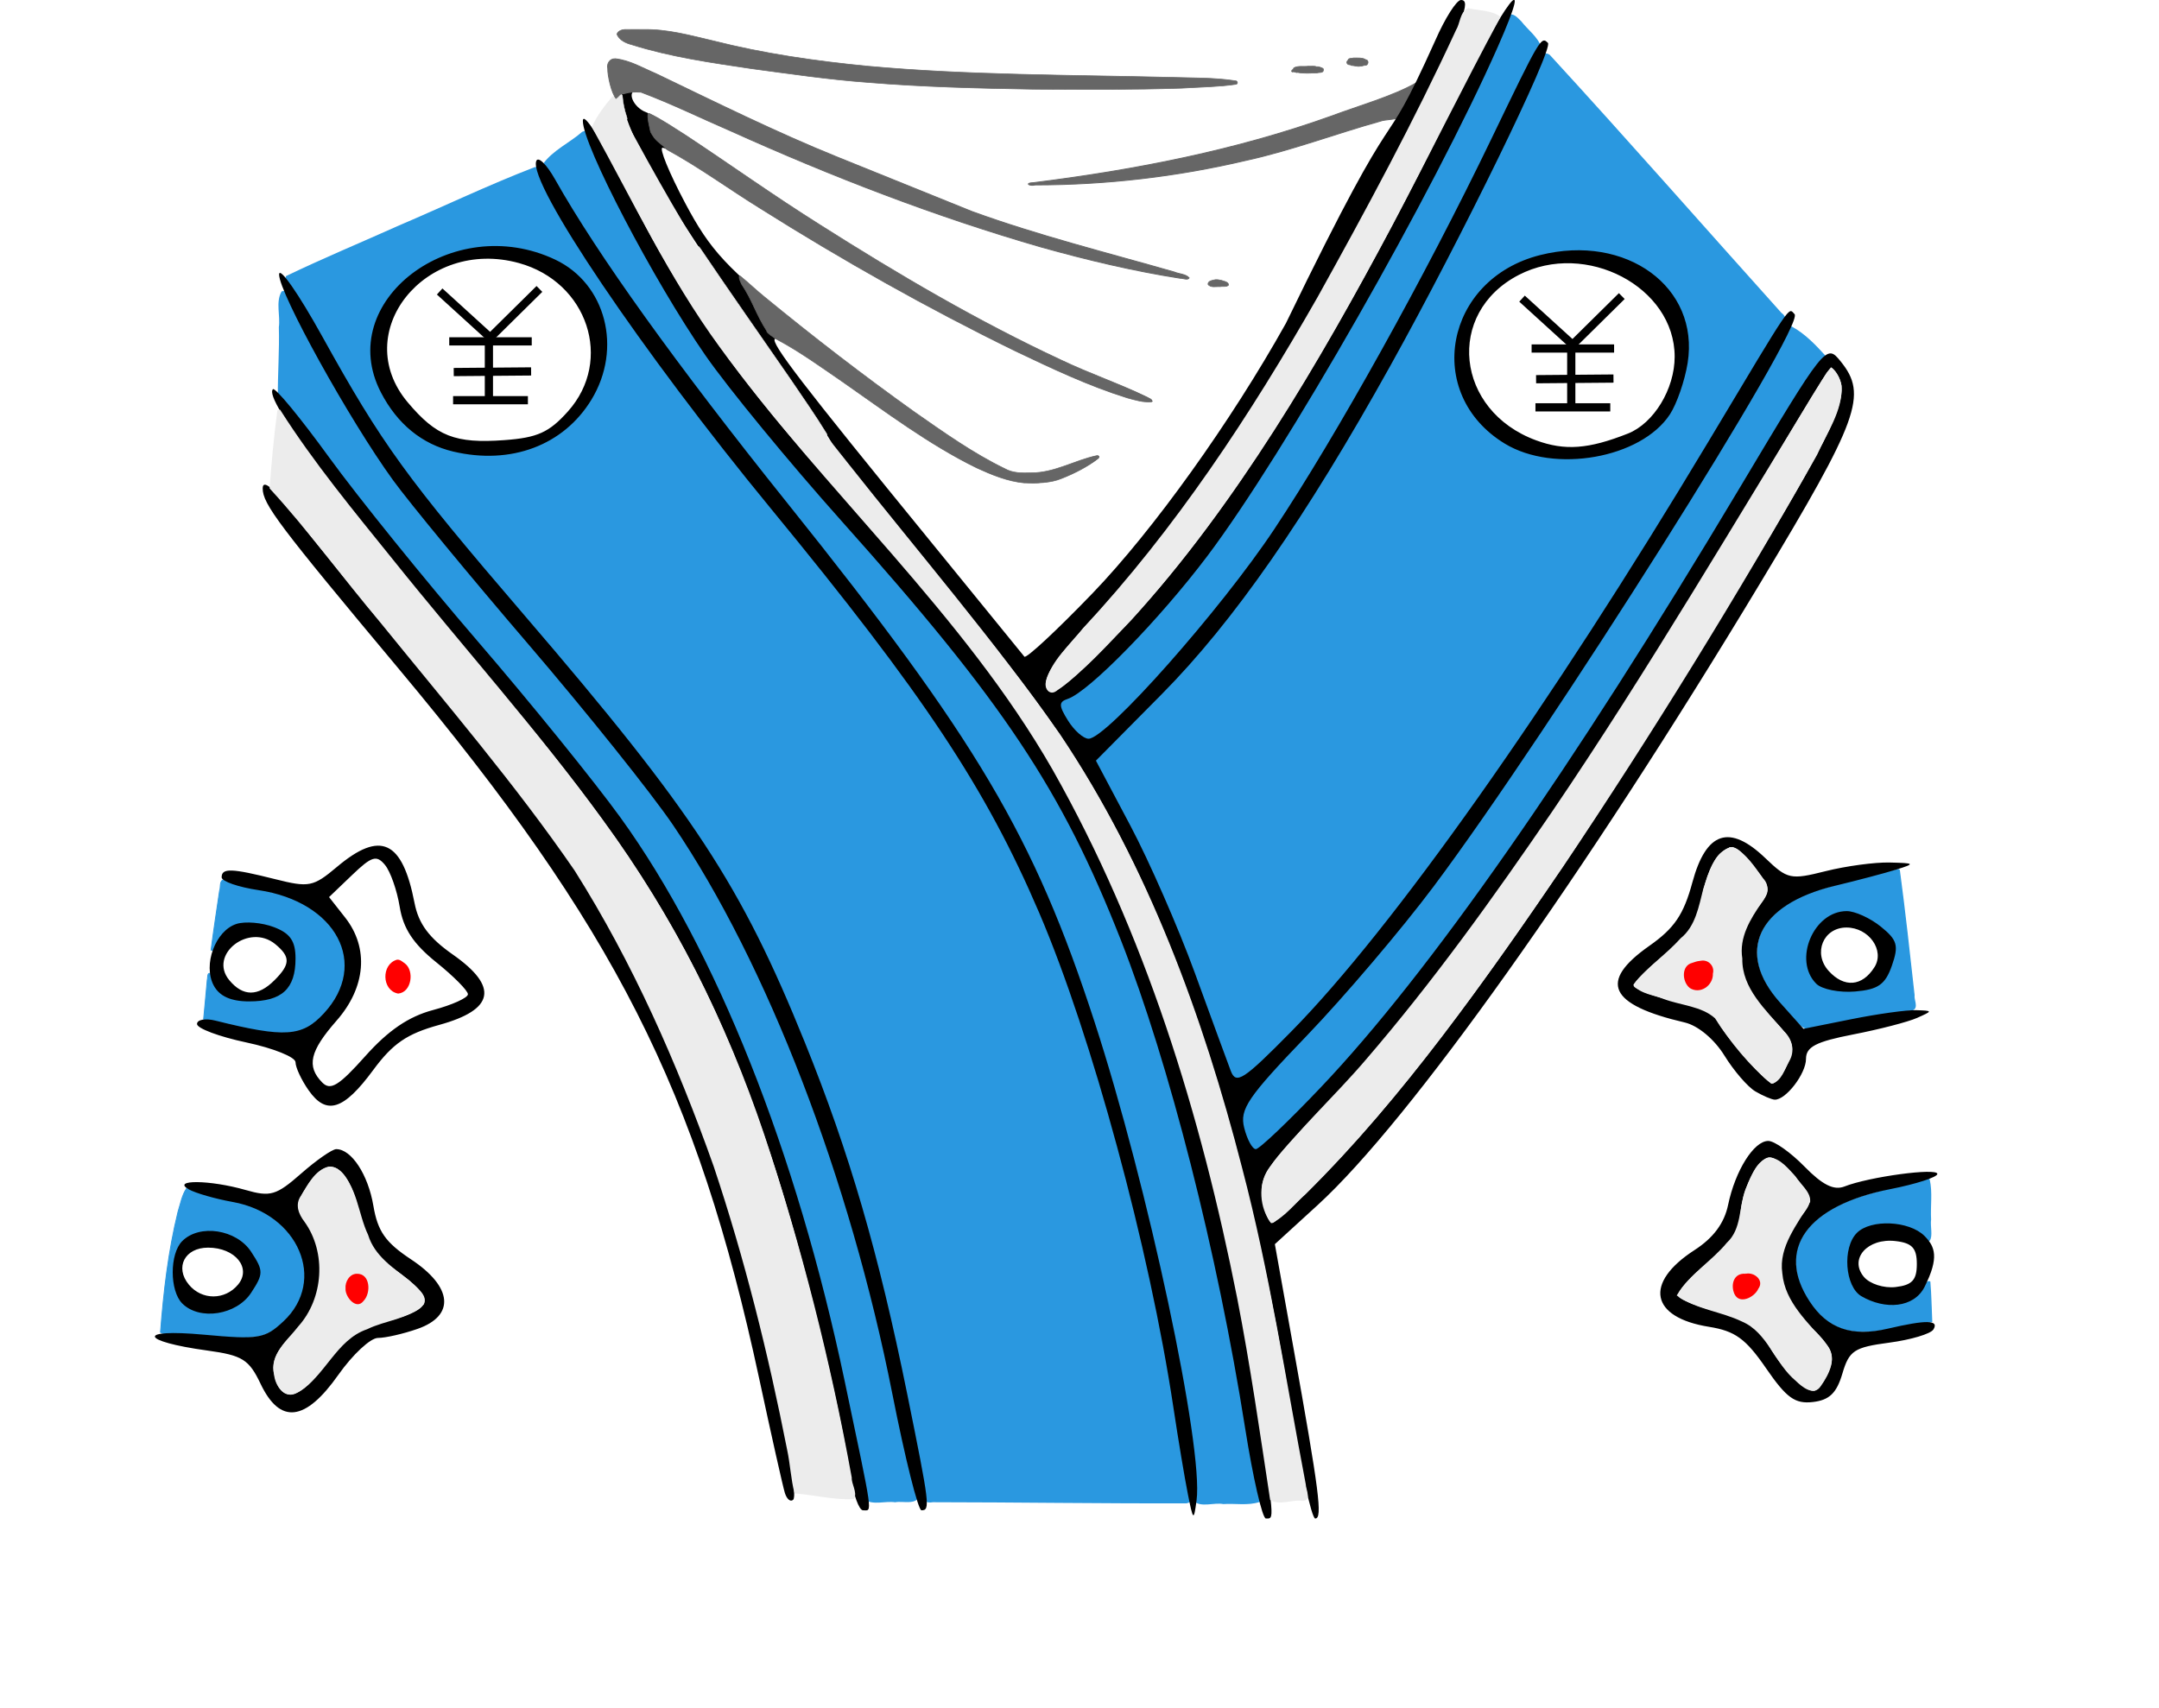
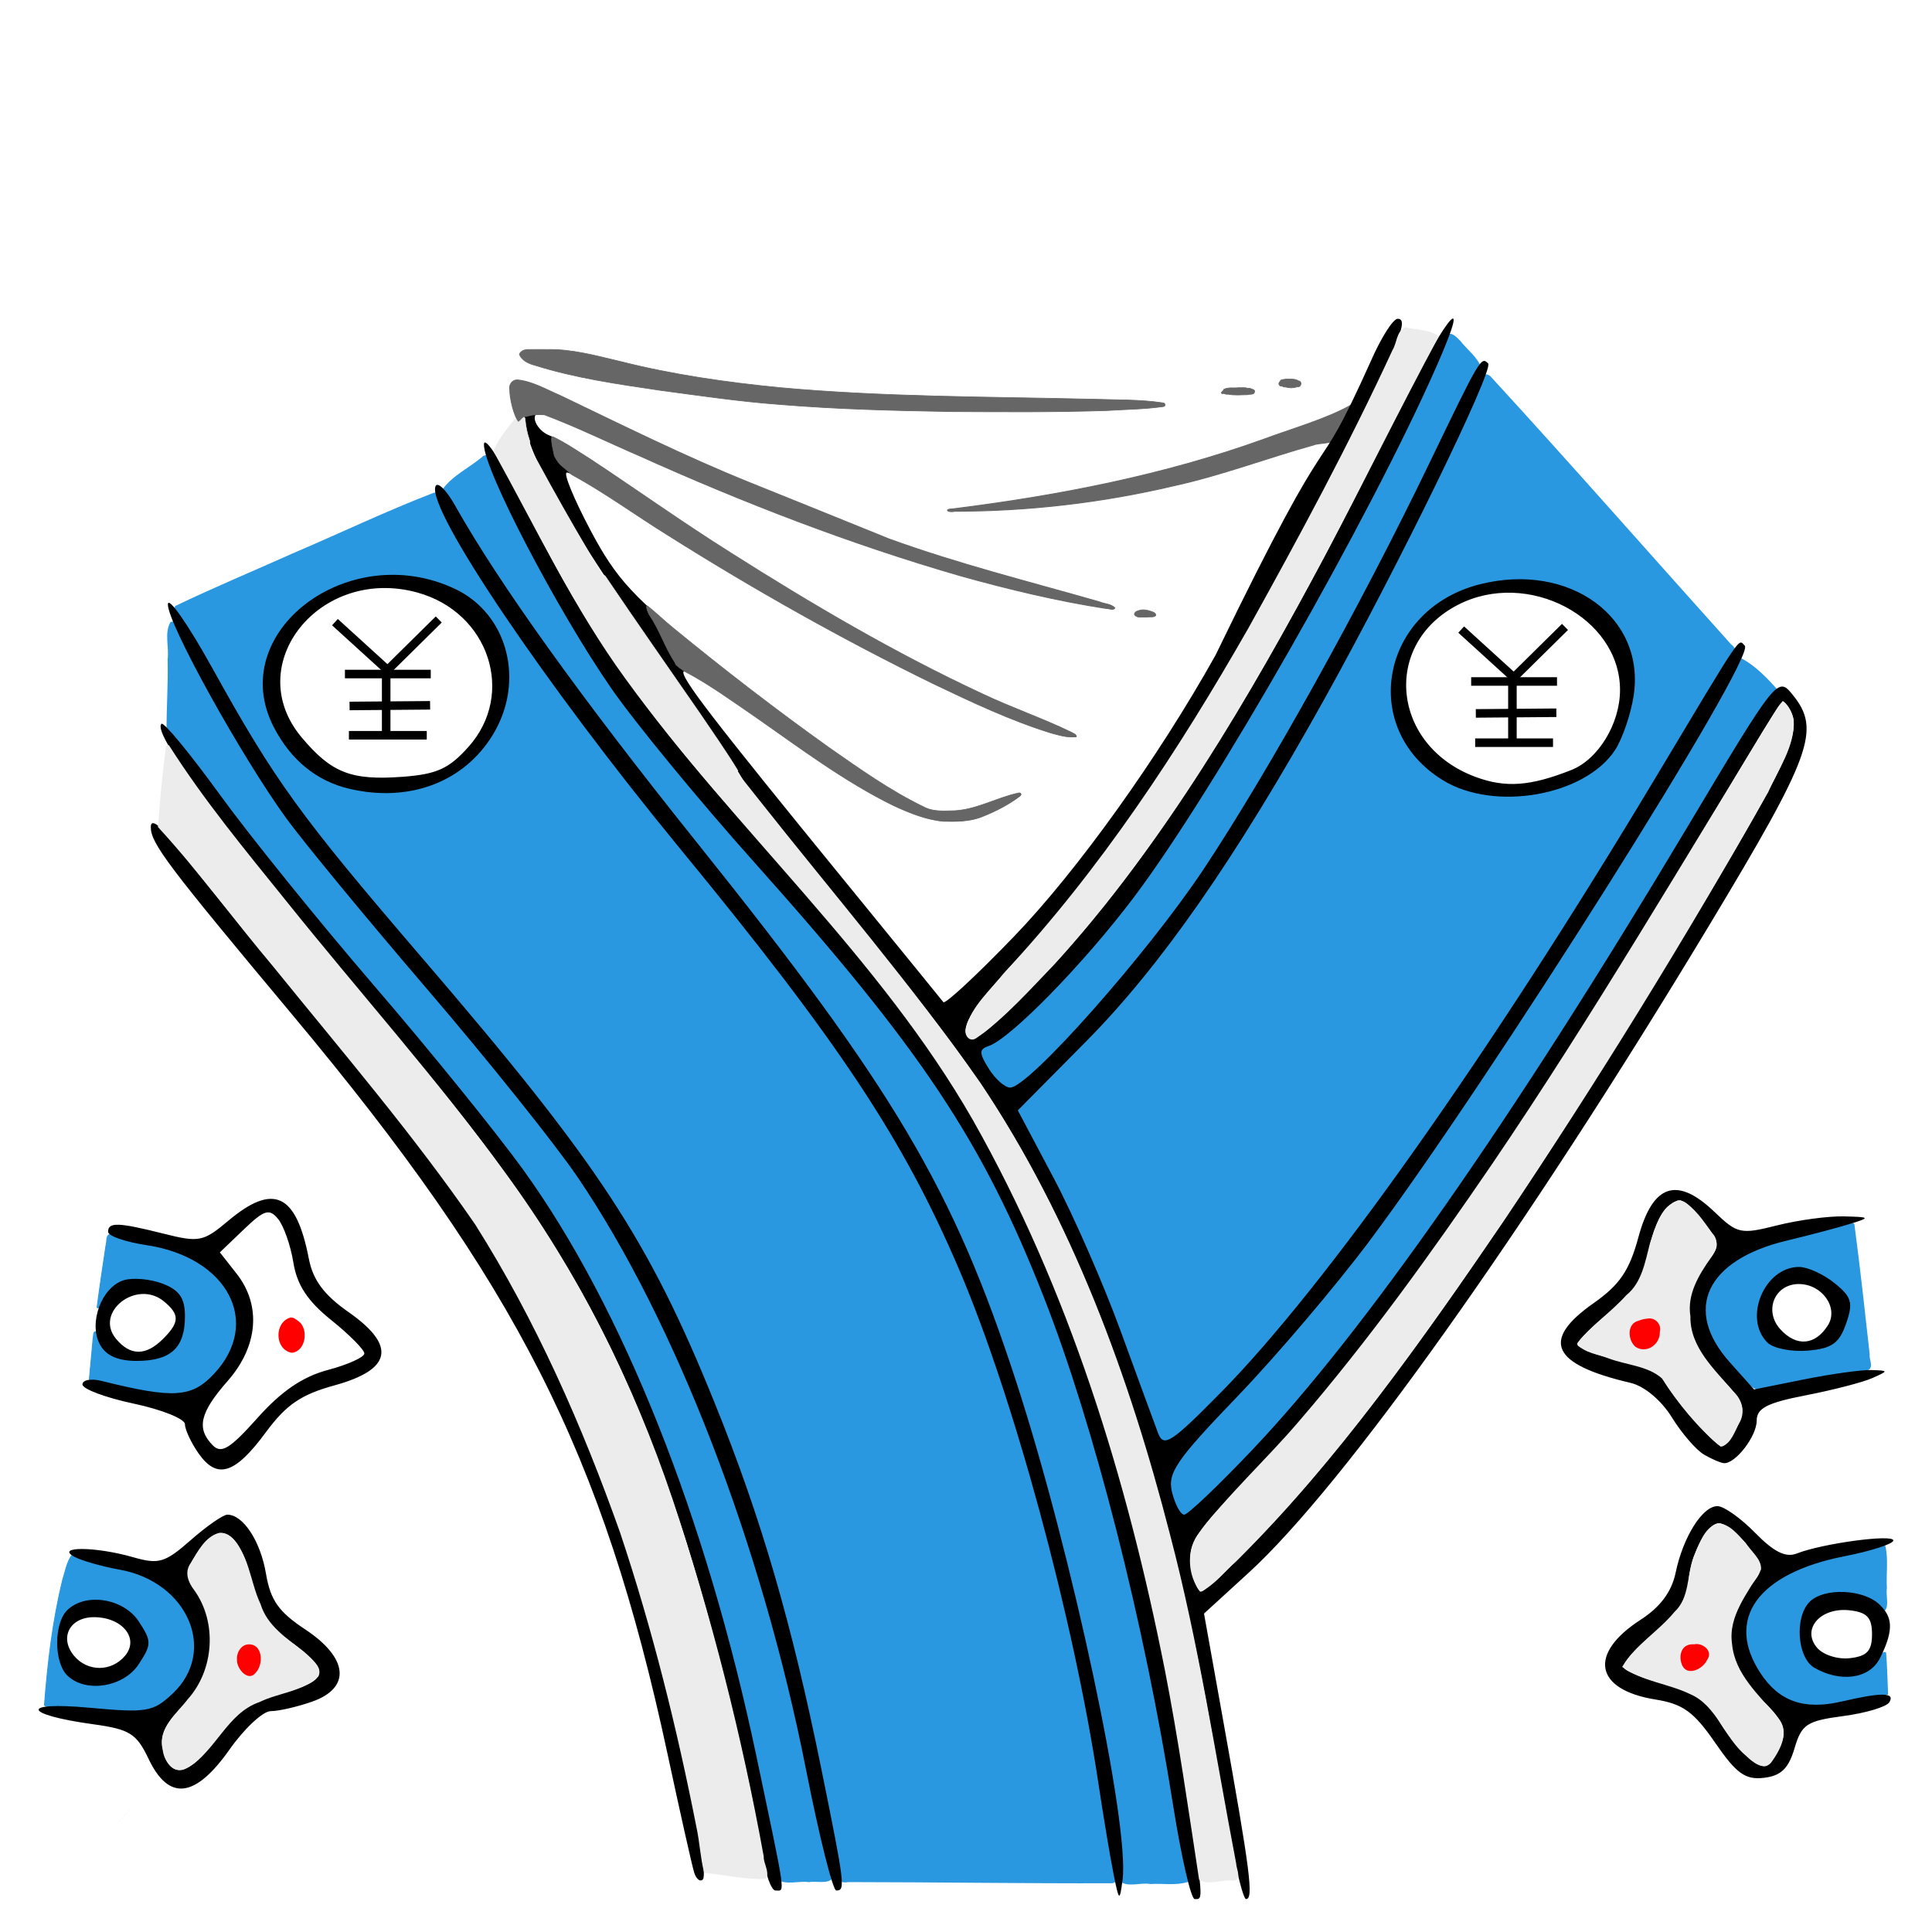
- <svg xmlns="http://www.w3.org/2000/svg" id="svg2985" version="1.1" width="263" height="208">
+ <svg xmlns="http://www.w3.org/2000/svg" id="svg2985" version="1.1" width="1024" height="1024">
  <defs id="defs2989" />
-   <g id="g3366">
+   <g id="g3366" transform="matrix(4.527444,0,0,4.527444,-64.95413,168.9642)">
    <path id="path3259" d="m 234.824,143.66 c -4.588,1.481 -9.932,1.812 -13.657,5.161 -1.513,1.384 -2.638,3.397 -2.308,5.507 0.259,2.587 1.753,5.02 3.803,6.578 2.249,1.716 5.232,1.412 7.834,0.872 1.579,-0.343 3.288,-0.592 4.806,-0.784 -0.076,-1.606 -0.093,-3.226 -0.229,-4.82 -0.439,-0.16 -0.571,0.736 -0.91,0.959 -2.023,2.343 -6.133,2.246 -8.185,0.005 -1.039,-1.452 -0.941,-3.452 -0.711,-5.146 0.389,-1.738 2.074,-2.819 3.803,-2.834 2.142,-0.216 4.459,0.329 5.921,1.977 0.414,-0.529 0.045,-1.777 0.17,-2.566 -0.095,-1.605 0.19,-3.29 -0.166,-4.854 -0.042,-0.034 -0.114,-0.07 -0.17,-0.054 z" style="fill:#2a98e0;fill-opacity:1;stroke:#2a98e0;stroke-width:0.156;stroke-opacity:1" />
    <path id="path3261" d="m 231.172,105.951 c -3.295,0.802 -6.597,1.647 -9.851,2.611 -3.053,1.027 -6.405,2.959 -7.122,6.358 -0.633,3.237 1.534,6.113 3.631,8.33 0.697,0.647 1.256,1.687 2.167,2.007 4.317,-0.799 8.631,-1.675 12.985,-2.235 0.667,-0.293 0.066,-1.252 0.169,-1.784 -0.563,-5.074 -1.116,-10.153 -1.791,-15.213 -0.034,-0.075 -0.12,-0.087 -0.19,-0.073 z m -6.695,5.146 c 2.406,-8.4e-4 4.605,1.48 6.057,3.296 0.829,1.391 -0.06,3.055 -0.589,4.387 -0.793,1.684 -2.779,1.876 -4.41,1.992 -1.4,0.127 -2.958,-0.113 -4.164,-0.882 -2.064,-1.993 -1.426,-5.622 0.506,-7.503 0.698,-0.644 1.603,-1.269 2.6,-1.29 z" style="fill:#2a98e0;fill-opacity:1;stroke:#2a98e0;stroke-width:0.156;stroke-opacity:1" />
    <g id="g3280">
      <path style="fill:#2a98e0;fill-opacity:1;stroke:#2a98e0;stroke-width:0.11;stroke-opacity:1" d="m 22.727,144.794 c -0.558,0.815 -0.734,1.874 -1.036,2.816 -1.186,4.814 -1.761,9.765 -2.138,14.701 0.466,0.343 1.183,0.113 1.735,0.201 3.312,-0.05 6.619,0.669 9.926,0.302 2.094,-0.284 3.672,-1.973 4.792,-3.649 1.474,-2.3 1.377,-5.431 -0.055,-7.722 -1.499,-2.646 -4.275,-4.356 -7.223,-4.945 -2.034,-0.436 -4.075,-0.938 -6,-1.703 z m 2.806,5.274 c 2.134,-0.092 4.22,1.012 5.298,2.864 0.596,0.917 1.171,2.121 0.537,3.164 -0.972,2.21 -3.116,3.828 -5.553,3.878 -1.801,0.15 -3.853,-0.764 -4.369,-2.618 -0.467,-1.752 -0.474,-3.733 0.289,-5.405 0.692,-1.397 2.333,-1.915 3.797,-1.883 z" id="path3278" />
      <path style="fill:#2a98e0;fill-opacity:1;stroke:#2a98e0;stroke-width:0.11;stroke-opacity:1" d="m 27.168,107.202 c -0.45,0.213 -0.26,0.935 -0.422,1.327 -0.354,2.397 -0.721,4.794 -1.031,7.197 0.266,0.283 0.399,-0.401 0.547,-0.572 0.631,-1.366 1.876,-2.788 3.539,-2.612 1.907,-0.087 4.036,0.204 5.409,1.644 1.074,1.395 0.754,3.322 0.42,4.92 -0.376,1.646 -2.041,2.553 -3.61,2.687 -1.799,0.166 -3.924,0.376 -5.32,-0.962 -0.683,-0.556 -0.896,-1.417 -1.105,-2.217 -0.375,-0.148 -0.269,0.565 -0.348,0.768 -0.158,1.593 -0.276,3.19 -0.441,4.782 0.44,0.197 1.072,0.107 1.57,0.272 2.968,0.579 5.947,1.586 9.006,1.305 2.528,-0.23 4.396,-2.288 5.575,-4.369 1.381,-2.335 1.392,-5.444 -0.174,-7.698 -1.758,-2.685 -4.748,-4.29 -7.832,-4.94 -1.924,-0.471 -3.948,-0.699 -5.743,-1.535 l -0.021,0 -0.021,0.003 z" id="path3276" />
    </g>
    <path id="path3346" d="m 172.497,10.109 c -2.779,1.605 -7.21,2.868 -10.226,4.004 -11.72,4.214 -24.017,6.6 -36.357,8.142 -1.107,0.017 -0.613,0.456 0.212,0.276 8.622,-0.007 17.237,-1.006 25.629,-2.983 5.586,-1.221 10.94,-3.267 16.439,-4.799 0.342,-0.187 2.421,-0.19 2.544,-0.626 0.179,-0.833 0.805,-1.599 1.182,-2.383 0.248,-0.507 0.589,-0.986 0.75,-1.528 -0.006,-0.096 -0.101,-0.116 -0.172,-0.103 z" style="fill:#666666;fill-opacity:1;stroke:#666666;stroke-width:0.11;stroke-opacity:1" />
    <g id="g3128">
      <path style="fill:#2a98e0;fill-opacity:1;stroke:#2a98e0;stroke-width:0.22;stroke-opacity:1" d="m 70.979,16.155 c -1.52,1.334 -3.55,2.227 -4.737,3.877 -0.144,1.113 1.085,1.86 1.44,2.85 12.705,21.298 29.602,39.743 43.99,59.848 7.43,10.125 13.71,21.099 18.002,32.899 6.006,16.211 10.17,33.076 13.506,50.029 1.04,5.649 2.096,11.351 2.25,17.076 0.828,0.876 2.46,0.169 3.597,0.397 1.438,-0.098 2.967,0.207 4.352,-0.241 0.879,-0.76 -0.216,-1.977 -0.124,-2.916 -2.685,-15.5 -5.54,-31.002 -9.869,-46.135 C 138.518,116.646 131.959,99.566 121.092,85.211 110.317,70.473 96.981,57.749 86.338,42.918 80.854,34.99 76.246,26.496 72.376,17.672 72.067,17.098 71.965,15.672 70.979,16.155 z" id="path3122" />
      <g id="g3124">
        <path id="path3120" d="m 34.382,35.593 c -0.698,1.233 -0.109,2.877 -0.303,4.269 0.078,2.834 -0.144,5.699 -0.124,8.504 1.191,2.012 2.932,3.686 4.262,5.645 11.321,15.396 24.439,29.396 35.998,44.565 11.455,15.646 18.642,34.066 23.938,52.619 2.943,10.323 5.022,20.939 7.236,31.405 0.958,0.699 2.479,0.128 3.653,0.311 0.926,-0.195 2.654,0.413 2.899,-0.854 -2.507,-10.239 -4.245,-20.665 -7.264,-30.779 C 99.819,134.528 93.5,118.017 84.254,103.189 78.467,94.22 71.304,86.234 64.548,77.984 58.355,70.45 51.777,63.251 46.23,55.242 42.171,48.991 38.57,42.483 35.208,35.841 c -0.269,-0.317 -0.428,-0.353 -0.826,-0.248 z" style="fill:#2a98e0;fill-opacity:1;stroke:#2a98e0;stroke-width:0.22;stroke-opacity:1" />
        <g id="g3146">
          <g id="g3134">
            <path id="path3114" d="m 187.862,6.777 c -1.71,3.087 -2.901,6.541 -4.552,9.678 -9.359,18.91 -18.973,37.85 -31.348,54.96 -5.164,7.277 -11.499,13.495 -17.649,19.89 -0.738,0.672 -1.524,1.8 -0.624,2.686 4.404,8.279 8.546,16.754 11.717,25.586 1.555,3.88 2.71,7.946 4.531,11.699 0.826,1.209 2.161,-0.168 2.887,-0.77 10.13,-9.131 18.209,-20.193 26.222,-31.164 13.378,-18.637 25.24,-38.296 37.102,-57.919 0.429,-1 2.119,-2.283 0.766,-3.244 -9.404,-10.459 -18.701,-21.065 -28.197,-31.408 -0.318,-0.214 -0.536,-0.193 -0.854,0.007 z m 3.725,24.347 c 3.189,-0.15 6.441,0.448 9.048,2.355 2.699,1.901 4.607,5 4.496,8.373 0.055,4.136 -1.299,8.818 -5.026,11.079 -3.702,2.355 -8.37,2.835 -12.635,2.169 -4.876,-0.95 -9.093,-5.077 -9.688,-10.012 -0.8,-5.563 3.016,-11.148 8.274,-12.937 1.739,-0.736 3.639,-1.025 5.531,-1.027 z" style="fill:#2a98e0;fill-opacity:1;stroke:#2a98e0;stroke-width:0.22;stroke-opacity:1" />
            <path id="path3116" d="m 183.62,2.033 c -2.382,4.947 -4.524,10.034 -7.098,14.902 -7.938,15.471 -16.51,30.72 -26.111,45.223 -5.309,7.819 -11.39,15.178 -18.605,21.318 -0.86,0.96 -2.958,1.126 -2.968,2.692 0.609,1.547 1.532,3.254 3.071,4.035 1.78,0.521 3.092,-1.394 4.333,-2.34 6.776,-6.702 12.959,-14.048 18.43,-21.852 10.126,-15.173 18.671,-31.347 26.786,-47.666 2.019,-4.2 4.243,-8.348 6.192,-12.551 -0.375,-1.205 -1.632,-2.102 -2.419,-3.127 -0.426,-0.389 -0.965,-1.138 -1.611,-0.633 z" style="fill:#2a98e0;fill-opacity:1;stroke:#2a98e0;stroke-width:0.22;stroke-opacity:1" />
            <path id="path3118" d="m 217.766,39.924 c -1.404,2.071 -2.404,4.464 -3.737,6.609 -10.241,17.551 -21.337,34.596 -32.802,51.392 -6.038,8.963 -12.719,17.436 -20.061,25.386 -3.104,3.603 -6.727,6.814 -9.425,10.733 -1.208,1.9 -0.813,4.713 0.84,6.211 1.141,0.455 1.852,-1.093 2.675,-1.62 14.322,-13.496 25.579,-29.784 36.447,-46.106 9.713,-14.647 18.652,-29.778 27.907,-44.699 0.789,-1.524 2.089,-2.777 2.777,-4.311 -1.207,-1.337 -2.557,-2.773 -4.173,-3.642 -0.153,-0.045 -0.3,0.015 -0.448,0.048 z" style="fill:#2a98e0;fill-opacity:1;stroke:#2a98e0;stroke-width:0.22;stroke-opacity:1" />
          </g>
          <g id="g3139">
            <path id="path3110" d="m 65.161,20.472 c -5.588,2.151 -11.031,4.761 -16.551,7.115 -4.557,2.043 -9.183,3.965 -13.676,6.126 -0.5,1.101 0.825,2.016 1.216,2.963 4.887,8.185 9.305,16.712 15.38,24.107 11.068,13.957 23.41,26.933 33.439,41.645 8.381,12.673 13.908,26.988 18.55,41.409 3.587,11.794 6.228,23.892 8.451,36.035 0.37,1.07 -0.115,3.391 1.666,3.033 10.3,0.008 20.605,0.17 30.903,0.135 1.301,-0.264 0.31,-1.966 0.357,-2.827 -2.057,-12.555 -4.197,-25.121 -7.525,-37.405 C 132.745,125.232 127.069,107.642 117.159,92.254 105.972,74.669 91.635,59.369 79.483,42.494 74.75,35.836 69.815,29.195 66.304,21.774 66.079,21.219 66.028,20.313 65.161,20.472 z m -5.088,10.032 c 4.801,-0.012 10.264,1.927 12.332,6.617 2.634,5.492 0.103,12.463 -4.965,15.596 -4.391,2.833 -10.243,2.912 -14.928,0.778 -4.688,-2.571 -8.148,-8.41 -6.376,-13.751 1.93,-5.734 8.091,-9.217 13.936,-9.24 z" style="fill:#2a98e0;fill-opacity:1;stroke:#2a98e0;stroke-width:0.22;stroke-opacity:1" />
          </g>
        </g>
      </g>
    </g>
    <g id="g3076">
      <g id="g3263">
        <g id="g3269">
          <path style="fill:#000000" d="m 144.696,182 c -0.385,-1.925 -1.174,-6.65 -1.753,-10.5 -2.918,-19.409 -9.954,-45.35 -16.351,-60.29 C 120.059,95.955 112.562,84.66 93.883,61.933 78.17,42.815 64.344,22.333 65.323,19.625 c 0.224,-0.619 1.255,0.382 2.292,2.225 5.143,9.14 14.724,22.495 28.262,39.397 23.164,28.919 30.078,40.594 37.457,63.253 6.487,19.919 13.293,51.845 12.426,58.289 -0.344,2.558 -0.404,2.514 -1.065,-0.789 z m 6.984,-7.989 c -3.391,-21.468 -9.244,-44.461 -15.143,-59.489 C 129.353,96.223 122.237,85.544 102.536,63.5 96.147,56.35 88.668,47.249 85.918,43.276 79.611,34.167 70.999,17.692 71.002,14.741 c 0.001,-1.278 2.264,2.27 5.268,8.261 6.995,13.949 13.416,23.042 26.858,38.038 C 119.18,78.947 126.328,88.88 132.964,102.5 c 9.351,19.193 15.942,41.588 20.012,68 2.311,14.998 2.269,14.5 1.232,14.5 -0.436,0 -1.573,-4.945 -2.528,-10.989 z m 5.441,-3.134 C 151.454,135.941 142.272,109.141 129.392,89.943 125.336,83.897 121.527,79.037 101.716,54.627 94.127,41.345 58.732,-1.598 85.768,11.853 c 1.15,2 4.858,3.555 3.131,4.011 C 83.069,13.189 78.007,11 77.65,11 c -1.406,0 -0.548,2.099 1.1,2.693 0.963,0.347 5.125,2.977 9.25,5.845 17.471,12.149 35.57,22.457 47.493,27.05 3.304,1.273 5.454,2.336 4.779,2.363 C 134.63,49.176 106.092,34.543 86.685,21.474 83.848,19.563 81.159,18 80.709,18 c -0.45,0 0.792,3.038 2.76,6.75 3.062,5.778 5.051,7.918 13.805,14.857 12.869,10.202 23.104,17.198 26.35,18.013 1.411,0.354 4.235,-0.047 6.444,-0.915 4.635,-1.821 5.174,-1.399 0.982,0.769 -6.129,3.169 -11.236,1.278 -26.876,-9.956 -5.13,-3.684 -9.532,-6.493 -9.784,-6.241 -0.518,0.518 3.249,5.421 18.997,24.723 6.058,7.425 11.187,13.725 11.398,14 0.211,0.275 3.948,-3.2 8.304,-7.723 7.381,-7.663 16.851,-20.886 23.555,-32.892 C 171.669,8.401 167.517,21.21 174.831,4.948 176.02,2.226 177.432,0 177.971,0 c 1.279,0 0.298,2.51 -5.527,14.129 -13.151,26.235 -27.081,48.13 -38.024,59.762 -5.633,5.988 -7.455,8.571 -6.955,9.861 0.552,1.424 2.204,0.17 8.926,-6.773 12.476,-12.887 25.753,-33.857 40.751,-64.363 6.104,-12.415 9.968,-17.455 5.336,-6.959 -7.84,17.763 -25.977,49.574 -35.383,62.056 -5.857,7.773 -14.453,16.573 -17.026,17.43 -1.116,0.372 -1.11,0.818 0.036,2.652 C 130.862,89.008 131.988,90 132.608,90 134.789,90 148.67,74.332 155.225,64.473 162.823,53.043 173.584,33.7 181.634,17 187.629,4.563 187.728,4.395 188.559,5.226 189.275,5.942 178.06,28.931 169.4,44.5 159.043,63.12 150.245,75.764 141.508,84.585 l -8.008,8.085 4.196,7.915 c 2.308,4.353 5.837,12.415 7.842,17.915 2.005,5.5 3.978,10.879 4.383,11.952 0.65,1.72 1.527,1.151 7.378,-4.787 12.309,-12.492 31.493,-39.626 50.828,-71.89 10.431,-17.407 9.682,-16.298 10.478,-15.502 1.363,1.363 -29.865,50.886 -43.967,69.727 -3.911,5.225 -10.85,13.392 -15.42,18.148 -7.238,7.533 -8.225,8.984 -7.656,11.25 0.359,1.431 0.997,2.602 1.417,2.602 0.42,0 3.989,-3.394 7.929,-7.543 13.135,-13.828 30.489,-38.656 50.879,-72.793 10.587,-17.725 10.664,-17.822 12.432,-15.639 3.311,4.089 2.255,6.997 -9.824,27.058 -21.49,35.692 -42.711,65.518 -53.873,75.72 l -5.224,4.774 2.234,12.461 C 160.717,181.791 161.128,185 160.218,185 c -0.443,0 -1.837,-6.355 -3.097,-14.122 z m 5.522,-29.139 c 13.059,-13.748 30.066,-38.117 50.879,-72.905 10.907,-18.231 12.144,-21.211 9.854,-23.751 -0.501,-0.556 0.237,-1.706 -10.866,16.917 -20.265,33.987 -38.529,59.912 -51.589,73.229 -6.674,6.805 -7.527,8.09 -7.136,10.75 0.244,1.662 0.785,3.021 1.203,3.021 0.418,0 3.863,-3.267 7.657,-7.261 z M 103.588,179.75 C 101.994,169.599 97.514,151.595 93.82,140.5 86.652,118.967 78.911,105.532 62.27,85.742 41.245,60.739 32.058,48.608 33.248,47.418 c 0.262,-0.262 3.342,3.474 6.844,8.303 3.502,4.828 11.632,14.893 18.065,22.366 6.433,7.473 14.27,17.148 17.415,21.5 11.664,16.139 21.442,40.715 27.323,68.675 3.532,16.794 3.382,15.738 2.233,15.738 -0.48,0 -1.173,-1.913 -1.54,-4.25 z m 5.127,-9.87 C 103.527,143.572 93.45,117.421 81.987,100.515 79.371,96.657 71.441,86.747 64.365,78.493 57.289,70.24 49.868,61.24 47.874,58.493 42.588,51.213 34,35.71 34,33.448 c 0,-1.071 2.369,2.327 5.263,7.552 7.264,13.11 10.218,17.185 24.583,33.918 C 84.469,98.94 90.283,107.794 98.044,127 c 5.423,13.419 8.991,25.674 12.463,42.801 2.749,13.56 2.827,14.2 1.743,14.198 -0.412,-7.5e-4 -2.003,-6.354 -3.534,-14.119 z m -13.104,12.013 c -0.24,-0.766 -1.64,-7.002 -3.112,-13.857 C 84.926,132.774 74.856,112.928 48.588,81.5 33.945,63.981 32,61.402 32,59.503 c 0,-1.165 1.3,-0.081 3.721,3.103 2.047,2.692 9.393,11.728 16.324,20.08 6.932,8.353 14.733,18.36 17.335,22.239 6.514,9.709 13.844,25.409 18.541,39.713 4.093,12.464 9.716,37.057 8.705,38.068 -0.319,0.319 -0.775,-0.048 -1.015,-0.814 z m -63.861,-13.29 c -1.422,-2.982 -2.214,-3.479 -6.483,-4.066 -8.256,-1.136 -8.635,-2.684 -0.474,-1.937 6.726,0.615 7.485,0.488 9.75,-1.64 5.281,-4.961 1.824,-13.081 -6.182,-14.521 C 26.238,146.056 23.825,145.365 23,144.902 c -2.166,-1.215 2.592,-1.166 6.905,0.071 3.039,0.872 3.745,0.663 6.778,-2 C 38.546,141.338 40.472,140 40.963,140 c 1.849,0 3.877,3.095 4.519,6.896 0.527,3.121 1.478,4.474 4.591,6.534 5.075,3.358 5.396,6.862 0.777,8.472 -1.732,0.604 -3.895,1.098 -4.808,1.098 -0.912,0 -3.086,2.025 -4.83,4.5 -4.016,5.697 -7.1,6.057 -9.463,1.103 z m 8.009,-2.522 c 2.035,-2.91 3.819,-4.197 6.931,-4.999 6.684,-1.723 6.688,-2.859 0.031,-7.375 -0.978,-0.664 -2.328,-3.451 -3,-6.195 -1.419,-5.794 -3.734,-6.949 -6.245,-3.116 -1.511,2.305 -1.516,2.71 -0.063,4.784 2.695,3.847 2.05,9.511 -1.484,13.046 -2.304,2.304 -2.924,3.659 -2.481,5.423 0.867,3.455 3.206,2.875 6.312,-1.567 z M 45,157 c -30,34 -15,17 0,0 z m 170.133,9.693 c -2.477,-3.6 -3.772,-4.539 -6.958,-5.049 -7.148,-1.143 -7.941,-5.351 -1.761,-9.344 2.3,-1.486 3.629,-3.271 4.094,-5.5 0.874,-4.189 3.141,-7.8 4.897,-7.8 0.747,0 2.735,1.408 4.418,3.13 2.185,2.234 3.577,2.926 4.869,2.417 C 227.679,143.369 236,142.245 236,143.019 c 0,0.396 -2.587,1.232 -5.75,1.856 -10.138,2.003 -13.966,7.33 -9.817,13.663 2.181,3.329 5.12,4.358 9.523,3.334 4.728,-1.1 6.286,-1.072 5.562,0.099 -0.33,0.534 -2.752,1.256 -5.382,1.605 -4.282,0.568 -4.879,0.963 -5.709,3.779 -0.698,2.367 -1.585,3.221 -3.589,3.453 -2.178,0.252 -3.215,-0.496 -5.705,-4.115 z m 7.787,-0.004 c 0.611,-1.653 0.058,-2.787 -2.57,-5.266 -3.981,-3.755 -4.512,-8.675 -1.366,-12.674 1.98,-2.517 1.98,-2.525 -0.073,-5.135 C 217.78,142.176 216.285,141 215.588,141 214.055,141 212,145.228 212,148.38 c 0,1.466 -1.442,3.444 -4.02,5.516 -2.211,1.777 -3.794,3.597 -3.517,4.044 0.277,0.448 2.521,1.322 4.988,1.943 2.902,0.731 4.894,1.921 5.642,3.373 1.772,3.437 5.09,6.748 6.122,6.11 0.509,-0.314 1.275,-1.52 1.704,-2.678 z M 22.2,158.8 c -1.547,-1.547 -1.547,-6.053 0,-7.6 2.119,-2.119 6.607,-1.424 8.392,1.3 1.517,2.316 1.517,2.684 0,5 -1.785,2.724 -6.273,3.419 -8.392,1.3 z m 6.8,-2.3 c 1.674,-2.017 -0.342,-4.5 -3.654,-4.5 -2.841,0 -4.085,2.405 -2.336,4.513 1.585,1.91 4.398,1.904 5.989,-0.013 z m 197.75,1.42 c -2.01,-1.171 -2.349,-5.921 -0.55,-7.72 1.699,-1.699 6.369,-1.488 8.229,0.371 1.289,1.289 1.815,2.628 0.015,6.206 -1.294,2.571 -4.803,2.826 -7.693,1.142 z M 233.5,154 c 0,-1.945 -0.574,-2.567 -2.586,-2.801 -3.414,-0.397 -5.69,2.161 -3.872,4.351 0.716,0.863 2.434,1.417 3.872,1.25 C 232.926,156.567 233.5,155.945 233.5,154 z M 37.595,132.832 C 36.718,131.58 36,130.042 36,129.414 36,128.787 33.3,127.7 30,127 c -3.3,-0.7 -6,-1.711 -6,-2.245 0,-0.534 1.012,-0.72 2.25,-0.411 8.446,2.104 10.56,1.965 13.188,-0.872 5.57,-6.01 1.557,-13.6 -7.943,-15.025 C 29.023,108.076 27,107.374 27,106.886 c 0,-1.159 1.194,-1.118 6.53,0.225 4.115,1.036 4.627,0.934 7.52,-1.5 5.31,-4.468 7.967,-3.229 9.448,4.407 0.49,2.524 1.77,4.248 4.654,6.268 5.621,3.937 5.084,6.725 -1.651,8.578 -3.922,1.079 -5.655,2.265 -8.038,5.499 -3.609,4.899 -5.704,5.556 -7.867,2.469 z M 52.75,123.053 c 2.337,-0.622 4.25,-1.488 4.25,-1.924 0,-0.437 -1.736,-2.189 -3.858,-3.895 -2.794,-2.245 -4.022,-4.109 -4.452,-6.757 -0.326,-2.011 -1.135,-4.308 -1.796,-5.106 -1.028,-1.238 -1.612,-1.058 -4.006,1.236 l -2.803,2.685 1.957,2.489 c 2.921,3.714 2.524,8.504 -1.043,12.566 -3.258,3.711 -3.686,5.552 -1.75,7.529 1.009,1.03 2.022,0.411 5.25,-3.208 2.79,-3.129 5.285,-4.827 8.25,-5.615 z m 161.078,9.91 c -0.92,-0.537 -2.615,-2.501 -3.767,-4.365 -1.233,-1.995 -3.22,-3.653 -4.828,-4.028 -9.247,-2.16 -10.547,-4.963 -4.33,-9.329 3.065,-2.152 4.193,-3.814 5.255,-7.74 1.676,-6.197 4.52,-7.14 8.893,-2.951 2.688,2.576 3.069,2.658 7.335,1.584 2.475,-0.623 5.988,-1.097 7.807,-1.054 3.088,0.074 3.141,0.131 0.807,0.86 -1.375,0.43 -4.75,1.322 -7.5,1.983 -9.421,2.264 -12.143,8.087 -6.654,14.231 l 2.846,3.185 5.821,-1.169 c 3.202,-0.643 6.759,-1.139 7.904,-1.101 2.051,0.067 2.052,0.082 0.083,0.954 -1.1,0.487 -4.588,1.389 -7.75,2.003 -4.535,0.881 -5.75,1.51 -5.75,2.975 0,1.815 -2.472,5.031 -3.821,4.97 -0.373,-0.017 -1.431,-0.47 -2.351,-1.006 z m 3.966,-3.409 c 0.988,-2.169 0.723,-2.837 -2.339,-5.9 -4.049,-4.049 -4.624,-8.897 -1.523,-12.839 1.92,-2.441 1.918,-2.472 -0.382,-5.355 -2.004,-2.514 -2.53,-2.72 -3.94,-1.55 -0.895,0.743 -1.91,3.121 -2.256,5.284 -0.474,2.962 -1.584,4.701 -4.491,7.037 -2.124,1.707 -3.862,3.433 -3.862,3.836 0,0.403 2.25,1.273 5,1.932 2.75,0.66 5,1.502 5,1.872 0,1.026 6.04,8.128 6.912,8.128 0.422,0 1.268,-1.101 1.881,-2.446 z m -191.758,-9.489 c -1.344,-2.512 0.2,-6.688 2.776,-7.505 1.059,-0.336 3.11,-0.161 4.557,0.39 C 35.353,113.705 36,114.645 36,116.775 36,120.473 34.345,122 30.335,122 c -2.205,0 -3.601,-0.628 -4.3,-1.935 z m 7.394,-0.637 c 1.949,-1.949 1.973,-2.85 0.119,-4.389 -3.19,-2.648 -8.205,1.259 -5.618,4.376 1.667,2.009 3.498,2.013 5.498,0.012 z m 187.817,0.417 C 218.393,116.993 220.909,111 224.961,111 c 1,0 2.871,0.853 4.158,1.895 2.012,1.629 2.2,2.296 1.343,4.75 -0.805,2.302 -1.673,2.912 -4.484,3.15 -1.917,0.163 -4.047,-0.265 -4.732,-0.95 z m 7.089,-2.012 C 229.625,115.784 227.662,113 224.927,113 c -2.831,0 -4.116,3.134 -2.168,5.286 1.887,2.085 4.091,1.906 5.576,-0.453 z M 55.209,55.013 C 51.403,54.114 48.384,51.644 46.398,47.802 40.667,36.721 55.145,25.704 67.643,31.635 c 6.17,2.928 8.206,10.821 4.401,17.061 -3.396,5.57 -9.81,7.976 -16.835,6.317 z m 13.982,-4.9 c 5.552,-6.214 2.398,-15.752 -5.973,-18.063 -11.436,-3.158 -20.71,8.457 -13.549,16.968 3.486,4.143 5.783,5.041 11.772,4.602 4.033,-0.296 5.457,-0.94 7.75,-3.507 z m 114.108,3.928 c -9.933,-6.057 -7.311,-20.037 4.307,-22.963 10.496,-2.643 19.452,3.906 17.975,13.144 -0.345,2.156 -1.318,4.974 -2.162,6.263 -3.509,5.356 -14.098,7.228 -20.12,3.556 z m 14.999,-1.216 C 201.457,51.575 204,47.396 204,43.454 c 0,-8.501 -10.828,-14.18 -18.989,-9.96 -8.964,4.636 -7.718,16.536 2.111,20.152 3.498,1.287 6.379,1.075 11.175,-0.822 z" id="path3015" />
        </g>
      </g>
      <g id="g3032">
        <path id="path3021" d="m 186.574,42.459 10.049,0" style="fill:none;stroke:#000000;stroke-width:1px;stroke-linecap:butt;stroke-linejoin:miter;stroke-opacity:1" />
        <path id="path3023" d="m 196.546,46.12 -9.426,0.078" style="fill:none;stroke:#000000;stroke-width:1px;stroke-linecap:butt;stroke-linejoin:miter;stroke-opacity:1" />
        <g id="g3027">
          <path style="fill:none;stroke:#000000;stroke-width:1px;stroke-linecap:butt;stroke-linejoin:miter;stroke-opacity:1" d="m 191.404,49.626 0,-7.479 6.154,-6.076" id="path3017" />
          <path style="fill:none;stroke:#000000;stroke-width:1px;stroke-linecap:butt;stroke-linejoin:miter;stroke-opacity:1" d="M 191.482,41.914 185.406,36.383" id="path3019" />
          <path style="fill:none;stroke:#000000;stroke-width:1px;stroke-linecap:butt;stroke-linejoin:miter;stroke-opacity:1" d="m 187.042,49.626 9.114,0" id="path3025" />
        </g>
      </g>
      <g transform="translate(-131.8485,1.129573)" id="g3032-1">
        <g id="g3027-0">
          <g id="g3154" />
          <g transform="translate(0,-2)" id="g3160">
            <path style="fill:none;stroke:#000000;stroke-width:1px;stroke-linecap:butt;stroke-linejoin:miter;stroke-opacity:1" d="m 186.574,42.459 10.049,0" id="path3021-7" />
            <path style="fill:none;stroke:#000000;stroke-width:1px;stroke-linecap:butt;stroke-linejoin:miter;stroke-opacity:1" d="m 196.546,46.12 -9.426,0.078" id="path3023-4" />
            <path id="path3017-9" d="m 191.404,49.626 0,-7.479 6.154,-6.076" style="fill:none;stroke:#000000;stroke-width:1px;stroke-linecap:butt;stroke-linejoin:miter;stroke-opacity:1" />
            <path style="fill:none;stroke:#000000;stroke-width:1px;stroke-linecap:butt;stroke-linejoin:miter;stroke-opacity:1" d="M 191.482,41.914 185.406,36.383" id="path3019-4" />
            <path id="path3025-8" d="m 187.042,49.626 9.114,0" style="fill:none;stroke:#000000;stroke-width:1px;stroke-linecap:butt;stroke-linejoin:miter;stroke-opacity:1" />
          </g>
        </g>
      </g>
    </g>
    <path id="path3247" d="m 48.388,117.026 c -1.819,0.506 -1.772,3.555 0.117,3.911 1.525,-0.143 1.854,-2.637 0.751,-3.477 -0.26,-0.165 -0.536,-0.461 -0.868,-0.434 z" style="fill:#ff0000;fill-opacity:1;stroke:#ff0000;stroke-width:0.22;stroke-opacity:1" />
    <path id="path3249" d="m 43.417,155.11 c -1.95,0.269 -1.668,3.665 0.186,3.815 1.679,-0.508 1.858,-3.81 -0.186,-3.815 z" style="fill:#ff0000;fill-opacity:1;stroke:#ff0000;stroke-width:0.22;stroke-opacity:1" />
    <path id="path3251" d="m 212.658,155.117 c -1.342,-0.128 -2.033,1.42 -1.377,2.479 0.348,1.298 1.969,0.723 2.534,-0.083 0.916,-0.568 0.791,-1.994 -0.303,-2.252 -0.27,-0.095 -0.574,-0.153 -0.854,-0.145 z" style="fill:#ff0000;fill-opacity:1;stroke:#ff0000;stroke-width:0.22;stroke-opacity:1" />
    <path id="path3253" d="m 206.998,116.991 c -1.235,0.049 -2.452,1.277 -1.756,2.52 0.355,1.662 2.687,1.383 3.229,0.014 0.518,-0.892 0.378,-2.393 -0.895,-2.458 -0.186,-0.05 -0.394,-0.082 -0.578,-0.076 z" style="fill:#ff0000;fill-opacity:1;stroke:#ff0000;stroke-width:0.22;stroke-opacity:1" />
    <path id="path3292" d="m 33.889,50.081 c -0.423,3.11 -0.699,6.261 -0.936,9.378 4.764,5.181 8.906,10.908 13.448,16.287 8.058,9.955 16.42,19.689 23.679,30.239 7.107,11.254 12.522,23.556 16.965,36.084 3.775,11.286 6.654,22.868 8.949,34.541 0.371,1.722 0.459,3.55 0.878,5.226 2.349,0.189 4.742,0.81 7.078,0.689 0.386,-0.712 -0.348,-1.695 -0.302,-2.496 C 101.072,165.877 97.534,151.883 92.984,138.237 88.411,124.603 81.896,111.609 73.38,100.002 65.371,88.984 56.254,78.821 47.741,68.192 42.979,62.285 38.146,56.449 34.068,50.039 l -0.179,0.041 z" style="fill:#ececec;fill-opacity:1;stroke:#ececec;stroke-width:0.22;stroke-opacity:1" />
    <path id="path3294" d="m 222.61,45.467 c -11.029,17.888 -21.634,36.077 -33.45,53.48 -7.113,10.417 -14.473,20.679 -22.702,30.235 -3.858,4.517 -8.309,8.546 -11.864,13.303 -1.265,1.889 -1.03,4.634 0.289,6.404 1.606,-0.743 2.774,-2.345 4.119,-3.513 11.999,-11.916 21.715,-25.855 31.252,-39.756 10.976,-16.349 21.313,-33.127 30.999,-50.265 1.179,-2.676 3.113,-5.318 2.975,-8.345 -0.152,-0.774 -0.564,-1.695 -1.157,-2.121 -0.154,0.193 -0.308,0.386 -0.461,0.578 z" style="fill:#ececec;fill-opacity:1;stroke:#ececec;stroke-width:0.22;stroke-opacity:1" />
    <path id="path3296" d="m 210.925,103.313 c -2.098,0.59 -2.688,3.14 -3.319,4.965 -0.572,2.186 -0.948,4.617 -2.802,6.114 -1.771,1.966 -4.064,3.531 -5.694,5.577 0.794,1.034 2.408,1.143 3.571,1.626 2.069,0.786 4.654,0.875 6.316,2.388 1.88,2.927 4.146,5.72 6.81,7.932 1.123,-0.258 1.512,-1.743 2.038,-2.658 0.741,-1.211 0.367,-2.664 -0.648,-3.58 -2.183,-2.615 -5.13,-5.192 -5.067,-8.897 -0.408,-2.588 0.979,-4.864 2.395,-6.891 0.634,-0.837 1.022,-1.942 0.166,-2.797 -1.017,-1.396 -2.033,-3.053 -3.636,-3.787 l -0.131,0.007 z m -3.842,13.647 c 1.023,-0.265 1.943,0.658 1.687,1.666 0.041,1.532 -1.645,2.701 -2.995,1.832 -1.016,-0.805 -1.121,-2.887 0.331,-3.257 0.314,-0.115 0.653,-0.228 0.978,-0.241 z" style="fill:#ececec;fill-opacity:1;stroke:#ececec;stroke-width:0.22;stroke-opacity:1" />
    <path id="path3298" d="m 215.476,141.136 c -1.62,0.477 -2.102,2.488 -2.765,3.857 -0.787,2.171 -0.443,4.786 -2.268,6.478 -1.827,2.229 -4.554,3.848 -6.046,6.321 2.303,1.631 5.311,1.887 7.837,3.107 3.183,1.354 4.042,5.152 6.609,7.263 0.705,0.685 2.115,1.873 2.885,0.62 0.99,-1.409 2.056,-3.461 0.633,-4.978 -2.153,-2.63 -5.034,-5.051 -5.357,-8.676 -0.479,-3.321 1.894,-6.025 3.395,-8.738 0.075,-1.181 -1.21,-2.056 -1.77,-3.002 -0.858,-0.892 -1.8,-2.212 -3.154,-2.252 z m -2.837,13.936 c 1.12,-0.25 2.455,0.881 1.646,1.997 -0.496,1.099 -2.43,2.053 -3.105,0.62 -0.529,-1.189 -0.075,-2.738 1.46,-2.617 z" style="fill:#ececec;fill-opacity:1;stroke:#ececec;stroke-width:0.22;stroke-opacity:1" />
    <path id="path3300" d="m 40.059,142.231 c -1.607,0.41 -2.479,2.15 -3.278,3.477 -0.765,1.018 -0.297,2.176 0.392,3.064 2.742,3.806 2.348,9.434 -0.744,12.883 -1.309,1.714 -3.549,3.401 -2.926,5.832 0.111,1.249 1.228,2.937 2.637,2.093 3.423,-1.946 4.689,-6.431 8.552,-7.746 2.201,-1.085 5.045,-1.209 6.851,-2.988 0.488,-1.136 -1.083,-1.94 -1.68,-2.685 -2.025,-1.628 -4.324,-3.062 -5.125,-5.677 -1.249,-2.62 -1.302,-6.07 -3.702,-7.991 -0.289,-0.178 -0.634,-0.295 -0.978,-0.262 z m 3.388,12.842 c 1.782,-0.053 1.911,2.455 0.93,3.484 -0.979,1.269 -2.462,-0.466 -2.396,-1.577 -0.074,-0.866 0.522,-1.888 1.467,-1.907 z" style="fill:#ececec;fill-opacity:1;stroke:#ececec;stroke-width:0.22;stroke-opacity:1" />
    <path id="path3310" d="m 74.68,11.824 c -0.919,1.105 -1.889,2.34 -2.458,3.656 4.971,8.961 9.402,18.346 15.486,26.668 12.861,17.73 29.68,32.482 40.622,51.591 11.266,19.899 18.057,42.012 22.48,64.364 1.594,8.14 2.767,16.371 4.013,24.559 1.05,0.629 2.465,-0.035 3.636,0.055 1.291,0.224 0.51,-1.199 0.493,-1.88 -2.454,-12.852 -4.406,-25.816 -7.74,-38.486 C 146.446,123.801 139.739,105.494 129.029,89.507 120.987,78.034 111.822,67.398 103.14,56.407 93.283,44.161 84.837,30.79 77.339,16.993 76.361,15.335 75.75,13.459 74.776,11.824 l -0.076,-0.007 -0.021,0.007 z" style="fill:#ececec;fill-opacity:1;stroke:#ececec;stroke-width:0.22;stroke-opacity:1" />
    <path id="path3314" d="m 178.852,1.117 c -0.916,0.438 -0.883,1.781 -1.38,2.579 -5.123,11.104 -10.943,21.878 -16.88,32.566 -8.171,14.325 -17.31,28.231 -28.575,40.342 -1.602,2.045 -3.836,3.883 -4.49,6.467 -0.219,0.697 0.34,1.575 1.088,1.026 3.425,-2.429 6.264,-5.676 9.185,-8.703 12.915,-14.301 22.701,-31.071 31.726,-48.007 4.436,-8.4 8.625,-16.956 13.127,-25.304 -0.992,-0.714 -2.603,-0.705 -3.801,-0.964 z" style="fill:#ececec;fill-opacity:1;stroke:#ececec;stroke-width:0.22;stroke-opacity:1" />
    <path id="path3316" d="m 77.203,3.718 c -0.593,0.114 -1.599,-0.2 -1.933,0.433 0.36,0.962 1.665,1.064 2.493,1.431 7.473,2.03 15.213,2.807 22.869,3.837 8.265,0.896 16.584,1.157 24.894,1.344 7.756,-0.063 15.54,0.148 23.273,-0.438 0.415,-0.096 2.615,-0.053 1.59,-0.412 C 145.408,9.448 140.382,9.574 135.381,9.433 120.924,9.182 106.368,9.053 92.121,6.314 87.145,5.446 82.322,3.445 77.203,3.718 z" style="fill:#ececec;fill-opacity:1;stroke:#ececec;stroke-width:0.156;stroke-opacity:1" />
    <path id="path3318" d="m 158.976,8.136 c -0.499,0.04 -1.312,-0.028 -1.498,0.485 1.105,0.316 2.318,0.178 3.446,0.107 0.336,-3.234e-4 0.303,-0.372 -0.01,-0.379 -0.61,-0.237 -1.289,-0.207 -1.938,-0.213 z" style="fill:#ececec;fill-opacity:1;stroke:#ececec;stroke-width:0.11;stroke-opacity:1" />
    <path id="path3320" d="m 165.149,7.12 c -0.332,-0.015 -1.137,0.135 -0.947,0.596 0.687,0.316 1.548,0.279 2.272,0.103 0.428,-0.293 -0.283,-0.566 -0.541,-0.609 -0.254,-0.07 -0.522,-0.095 -0.785,-0.09 z" style="fill:#ececec;fill-opacity:1;stroke:#ececec;stroke-width:0.11;stroke-opacity:1" />
    <path id="path3348" d="m 74.904,7.169 c -0.615,-0.017 -1.003,0.597 -0.868,1.171 -0.01,0.903 0.445,3 1.047,3.704 0.345,-0.105 0.445,-0.645 0.874,-0.63 0.904,-0.242 1.25,-0.227 2.124,-0.193 3.746,1.408 7.351,3.184 11.027,4.769 12.261,5.528 24.841,10.391 37.767,14.12 5.571,1.554 11.21,2.906 16.925,3.793 0.308,-0.037 0.866,0.281 1.053,-0.049 -0.427,-0.473 -1.226,-0.461 -1.8,-0.709 C 134.812,30.782 126.463,28.7 118.405,25.77 112.939,23.551 107.467,21.342 101.993,19.139 94.476,16.099 87.219,12.489 79.91,8.983 78.3,8.304 76.727,7.353 74.962,7.166 z" style="fill:#666666;fill-opacity:1;stroke:#666666;stroke-width:0.11;stroke-opacity:1" />
    <path id="path3350" d="m 148.069,34.073 c -0.318,0.066 -0.931,0.126 -0.918,0.56 0.316,0.462 1.004,0.248 1.478,0.29 0.326,-0.073 0.809,0.081 1.035,-0.207 -0.03,-0.395 -0.583,-0.446 -0.884,-0.56 -0.232,-0.057 -0.47,-0.097 -0.711,-0.083 z" style="fill:#666666;fill-opacity:1;stroke:#666666;stroke-width:0.078;stroke-opacity:1" />
    <path id="path3352" d="m 78.988,13.812 c -0.25,0.217 0.226,2.018 0.266,2.263 0.671,1.222 0.914,1.093 2.039,2.177 3.916,2.134 7.508,4.78 11.298,7.122 10.042,6.327 20.398,12.163 31.063,17.373 4.467,2.129 8.96,4.264 13.693,5.735 0.949,0.248 1.944,0.588 2.936,0.444 0.175,-0.267 -0.334,-0.394 -0.495,-0.513 C 136.361,46.748 132.729,45.517 129.29,43.878 119.083,39.123 109.356,33.402 99.853,27.371 94.309,23.887 88.968,20.073 83.502,16.459 c -1.453,-0.91 -2.876,-1.9 -4.422,-2.643 -0.03,-0.009 -0.062,-0.009 -0.093,-0.005 z" style="fill:#666666;fill-opacity:1;stroke:#666666;stroke-width:0.078;stroke-opacity:1" />
    <path id="path3354" d="m 90.042,33.657 c -0.007,0.349 0.144,0.615 0.279,0.932 1.408,2.115 1.72,3.614 3.1,5.747 -0.17,0.102 0.992,0.919 1.285,1.048 2.762,1.477 5.3,3.326 7.885,5.093 5.33,3.706 10.542,7.662 16.391,10.524 1.839,0.846 3.765,1.638 5.794,1.829 1.551,0.015 3.151,0.051 4.606,-0.567 1.532,-0.612 3.031,-1.371 4.345,-2.374 0.225,-0.117 0.151,-0.457 -0.124,-0.377 -2.69,0.567 -5.168,2.112 -7.973,2.091 -1.101,0.038 -2.263,0.055 -3.239,-0.507 -3.905,-1.896 -7.456,-4.431 -11.012,-6.911 -6.239,-4.451 -12.323,-9.147 -18.247,-14.007 -1.014,-0.818 -1.956,-1.733 -2.967,-2.549 -0.046,-0.03 -0.084,0.01 -0.124,0.029 z" style="fill:#666666;fill-opacity:1;stroke:#666666;stroke-width:0.078;stroke-opacity:1" />
    <path id="path3356" d="m 76.315,3.597 c -0.439,-0.033 -1.008,0.117 -1.169,0.565 0.29,0.718 1.079,1.091 1.794,1.273 4.752,1.499 9.706,2.202 14.624,2.93 4.681,0.626 9.358,1.32 14.071,1.666 6.727,0.559 13.48,0.721 20.227,0.835 6.026,0.032 12.055,0.075 18.078,-0.124 2.21,-0.139 4.44,-0.153 6.632,-0.475 0.277,-0.07 0.169,-0.433 -0.092,-0.424 C 147.782,9.435 145.022,9.507 142.295,9.415 130.099,9.123 117.878,9.172 105.719,8.066 99.386,7.452 93.076,6.546 86.904,4.981 84.101,4.323 81.284,3.531 78.379,3.597 77.691,3.595 77.003,3.585 76.315,3.597 z" style="fill:#666666;fill-opacity:1;stroke:#666666;stroke-width:0.078;stroke-opacity:1" />
    <path id="path3358" d="m 159.355,8.069 c -0.571,0.077 -1.239,-0.091 -1.755,0.207 0.018,0.192 -0.48,0.351 -0.161,0.494 0.234,-0.1 0.411,0.136 0.645,0.054 0.758,0.158 1.577,0.075 2.357,0.061 0.261,-0.106 0.743,0.049 0.772,-0.343 0.049,-0.25 -0.217,-0.26 -0.365,-0.338 -0.125,-0.023 -0.286,-0.119 -0.446,-0.066 -0.318,-0.126 -0.708,-0.046 -1.047,-0.068 z" style="fill:#666666;fill-opacity:1;stroke:#666666;stroke-width:0.078;stroke-opacity:1" />
    <path id="path3360" d="m 164.877,7.061 c -0.224,0.077 -0.594,-0.018 -0.672,0.275 -0.1,0.086 -0.234,0.28 -0.066,0.433 0.108,0.196 0.328,0.042 0.448,0.2 0.358,-0.002 0.715,0.165 1.093,0.097 0.256,0.017 0.443,-0.138 0.694,-0.105 0.344,-0.081 0.389,-0.659 0,-0.687 -0.398,-0.274 -1.009,-0.203 -1.497,-0.214 z" style="fill:#666666;fill-opacity:1;stroke:#666666;stroke-width:0.078;stroke-opacity:1" />
    <path id="path3362" d="m 85.002,30.077 c -0.053,0.264 0.24,0.482 0.327,0.722 4.654,7.642 9.679,15.077 15.155,22.146 0.075,0.204 0.351,0.07 0.213,-0.103 -1.38,-2.265 -2.915,-4.434 -4.4,-6.633 -3.676,-5.322 -7.396,-10.617 -11.014,-15.977 -0.065,-0.078 -0.156,-0.263 -0.282,-0.155 z" style="fill:#ececec;fill-opacity:1;stroke:#ececec;stroke-width:0.055;stroke-opacity:1" />
    <path id="path3364" d="m 75.646,11.542 c -0.217,0.147 -0.357,0.395 -0.587,0.522 -0.056,0.309 0.259,0.563 0.343,0.85 0.283,0.546 0.498,1.135 0.819,1.661 0.262,0.094 0.158,-0.272 0.105,-0.399 -0.265,-0.796 -0.438,-1.626 -0.503,-2.463 -0.009,-0.091 -0.063,-0.211 -0.177,-0.17 z" style="fill:#ececec;fill-opacity:1;stroke:#ececec;stroke-width:0.055;stroke-opacity:1" />
  </g>
</svg>
